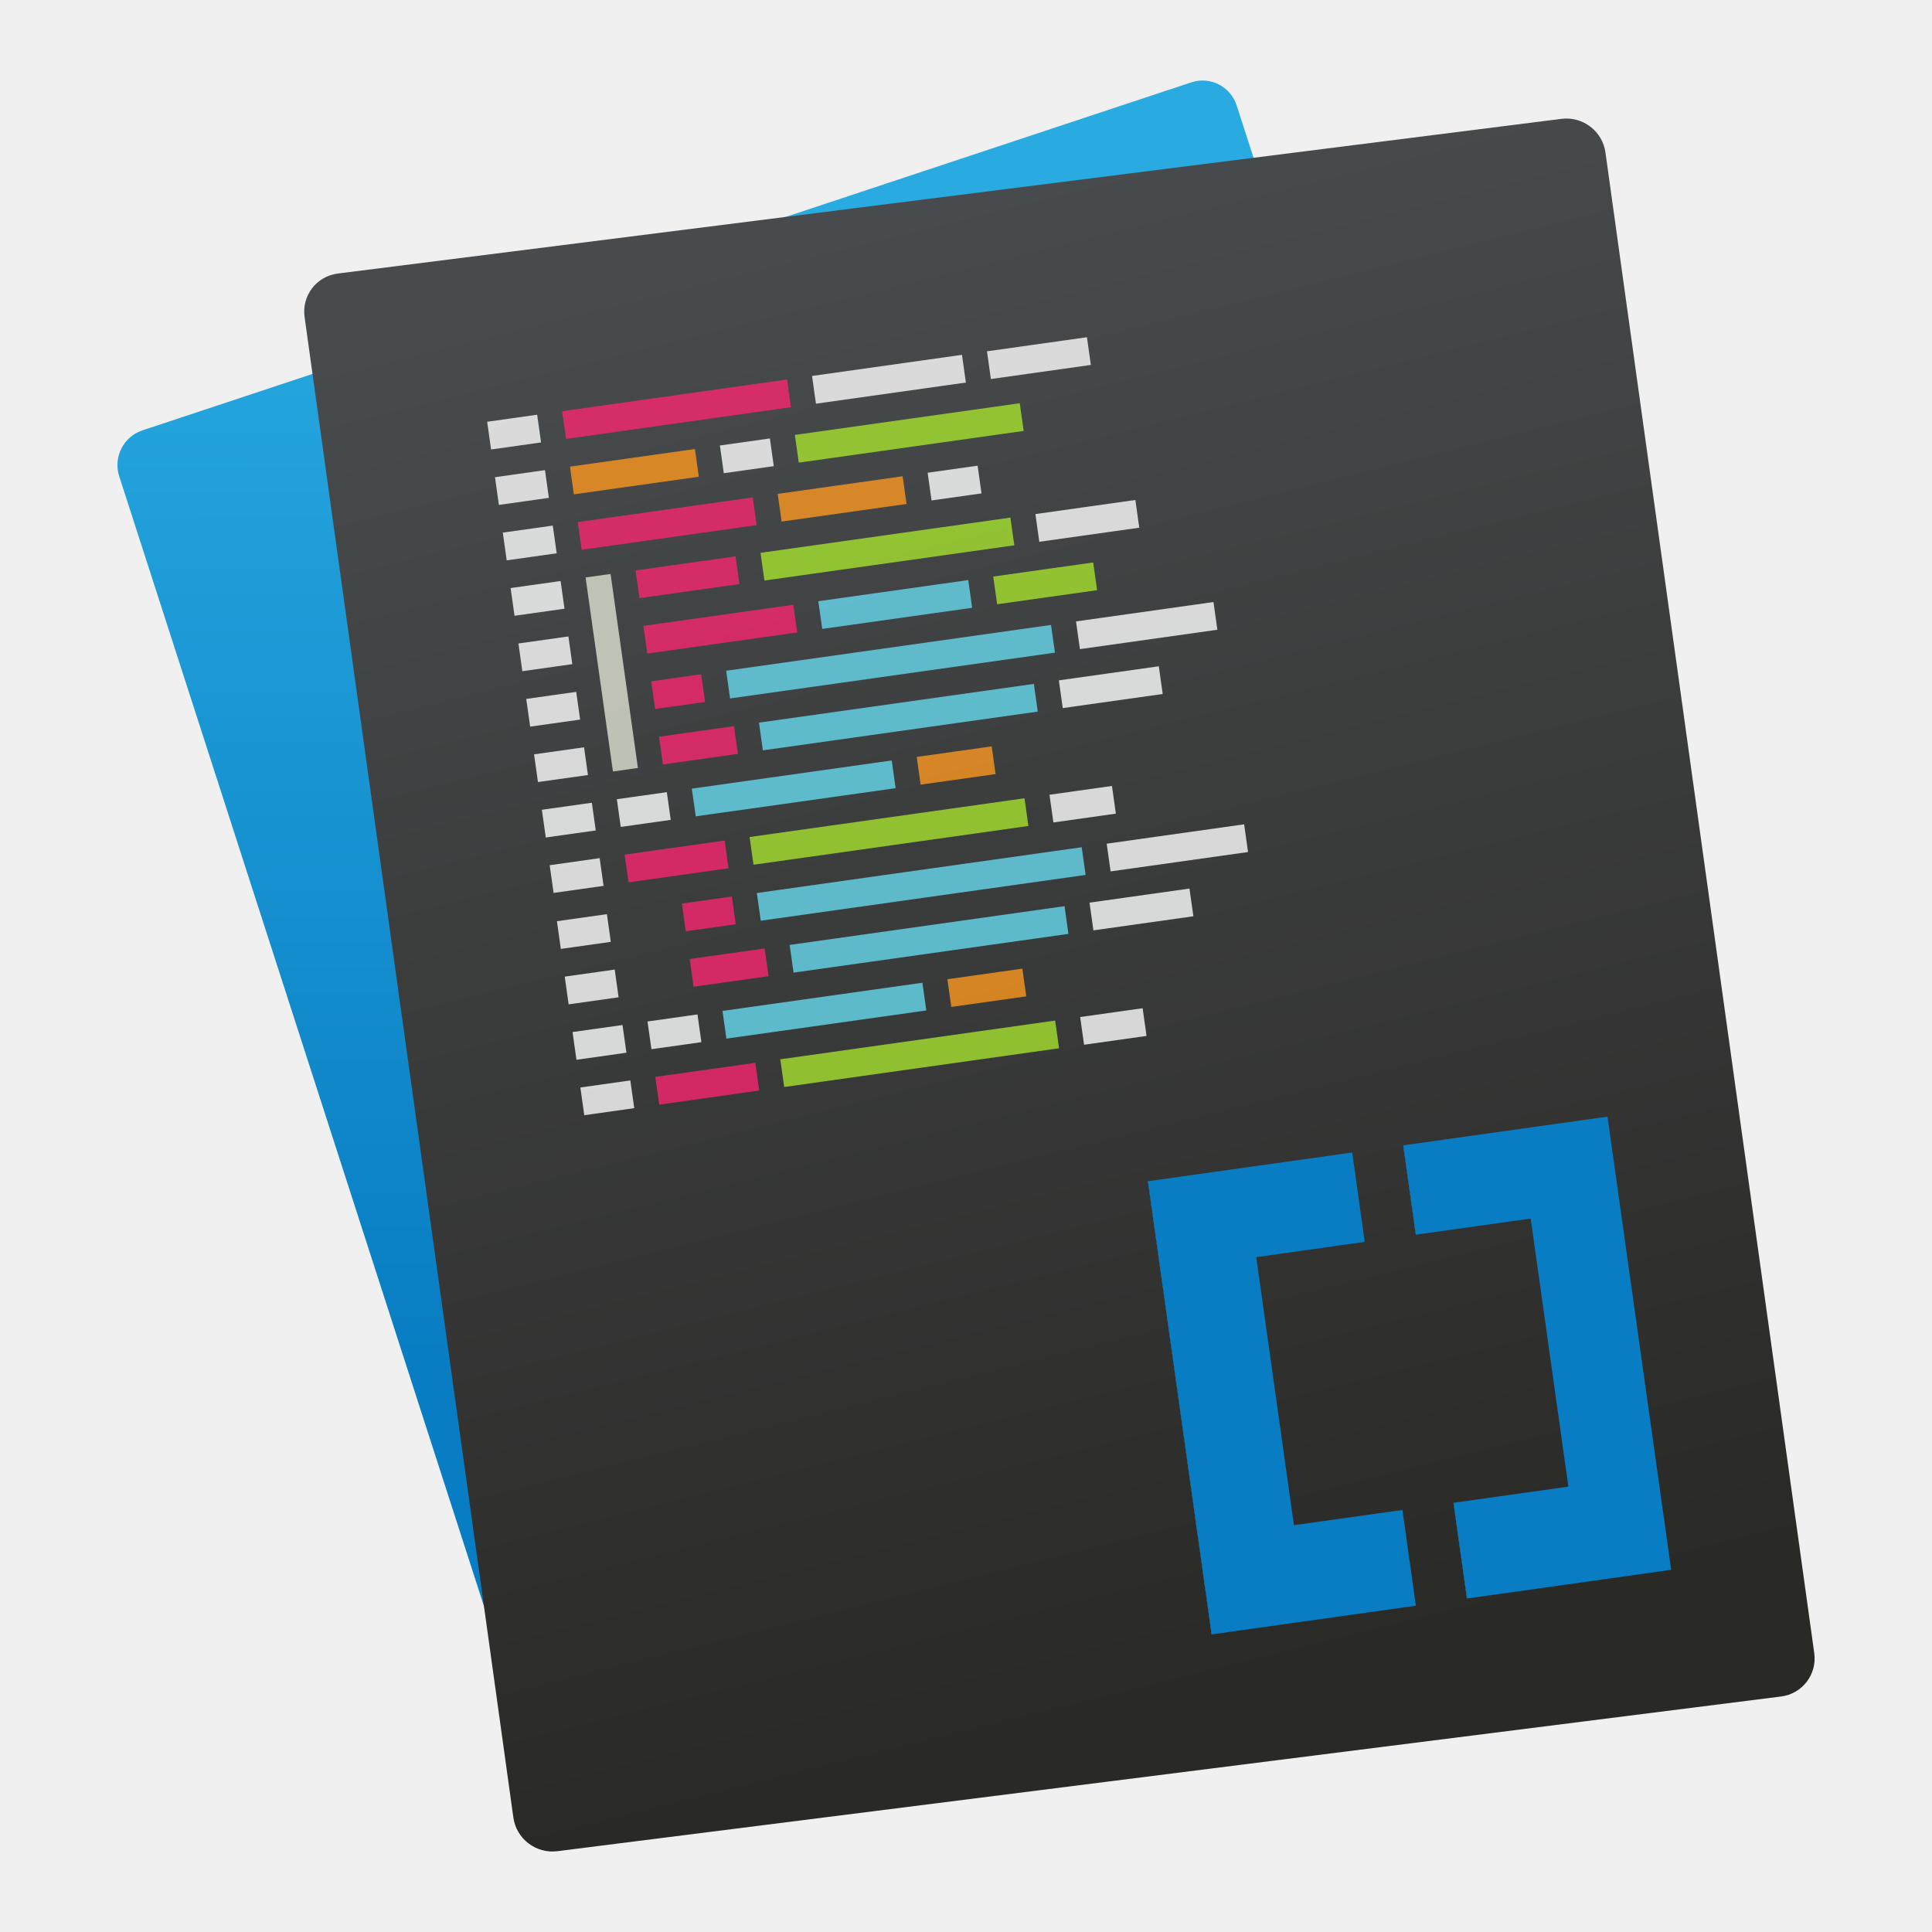
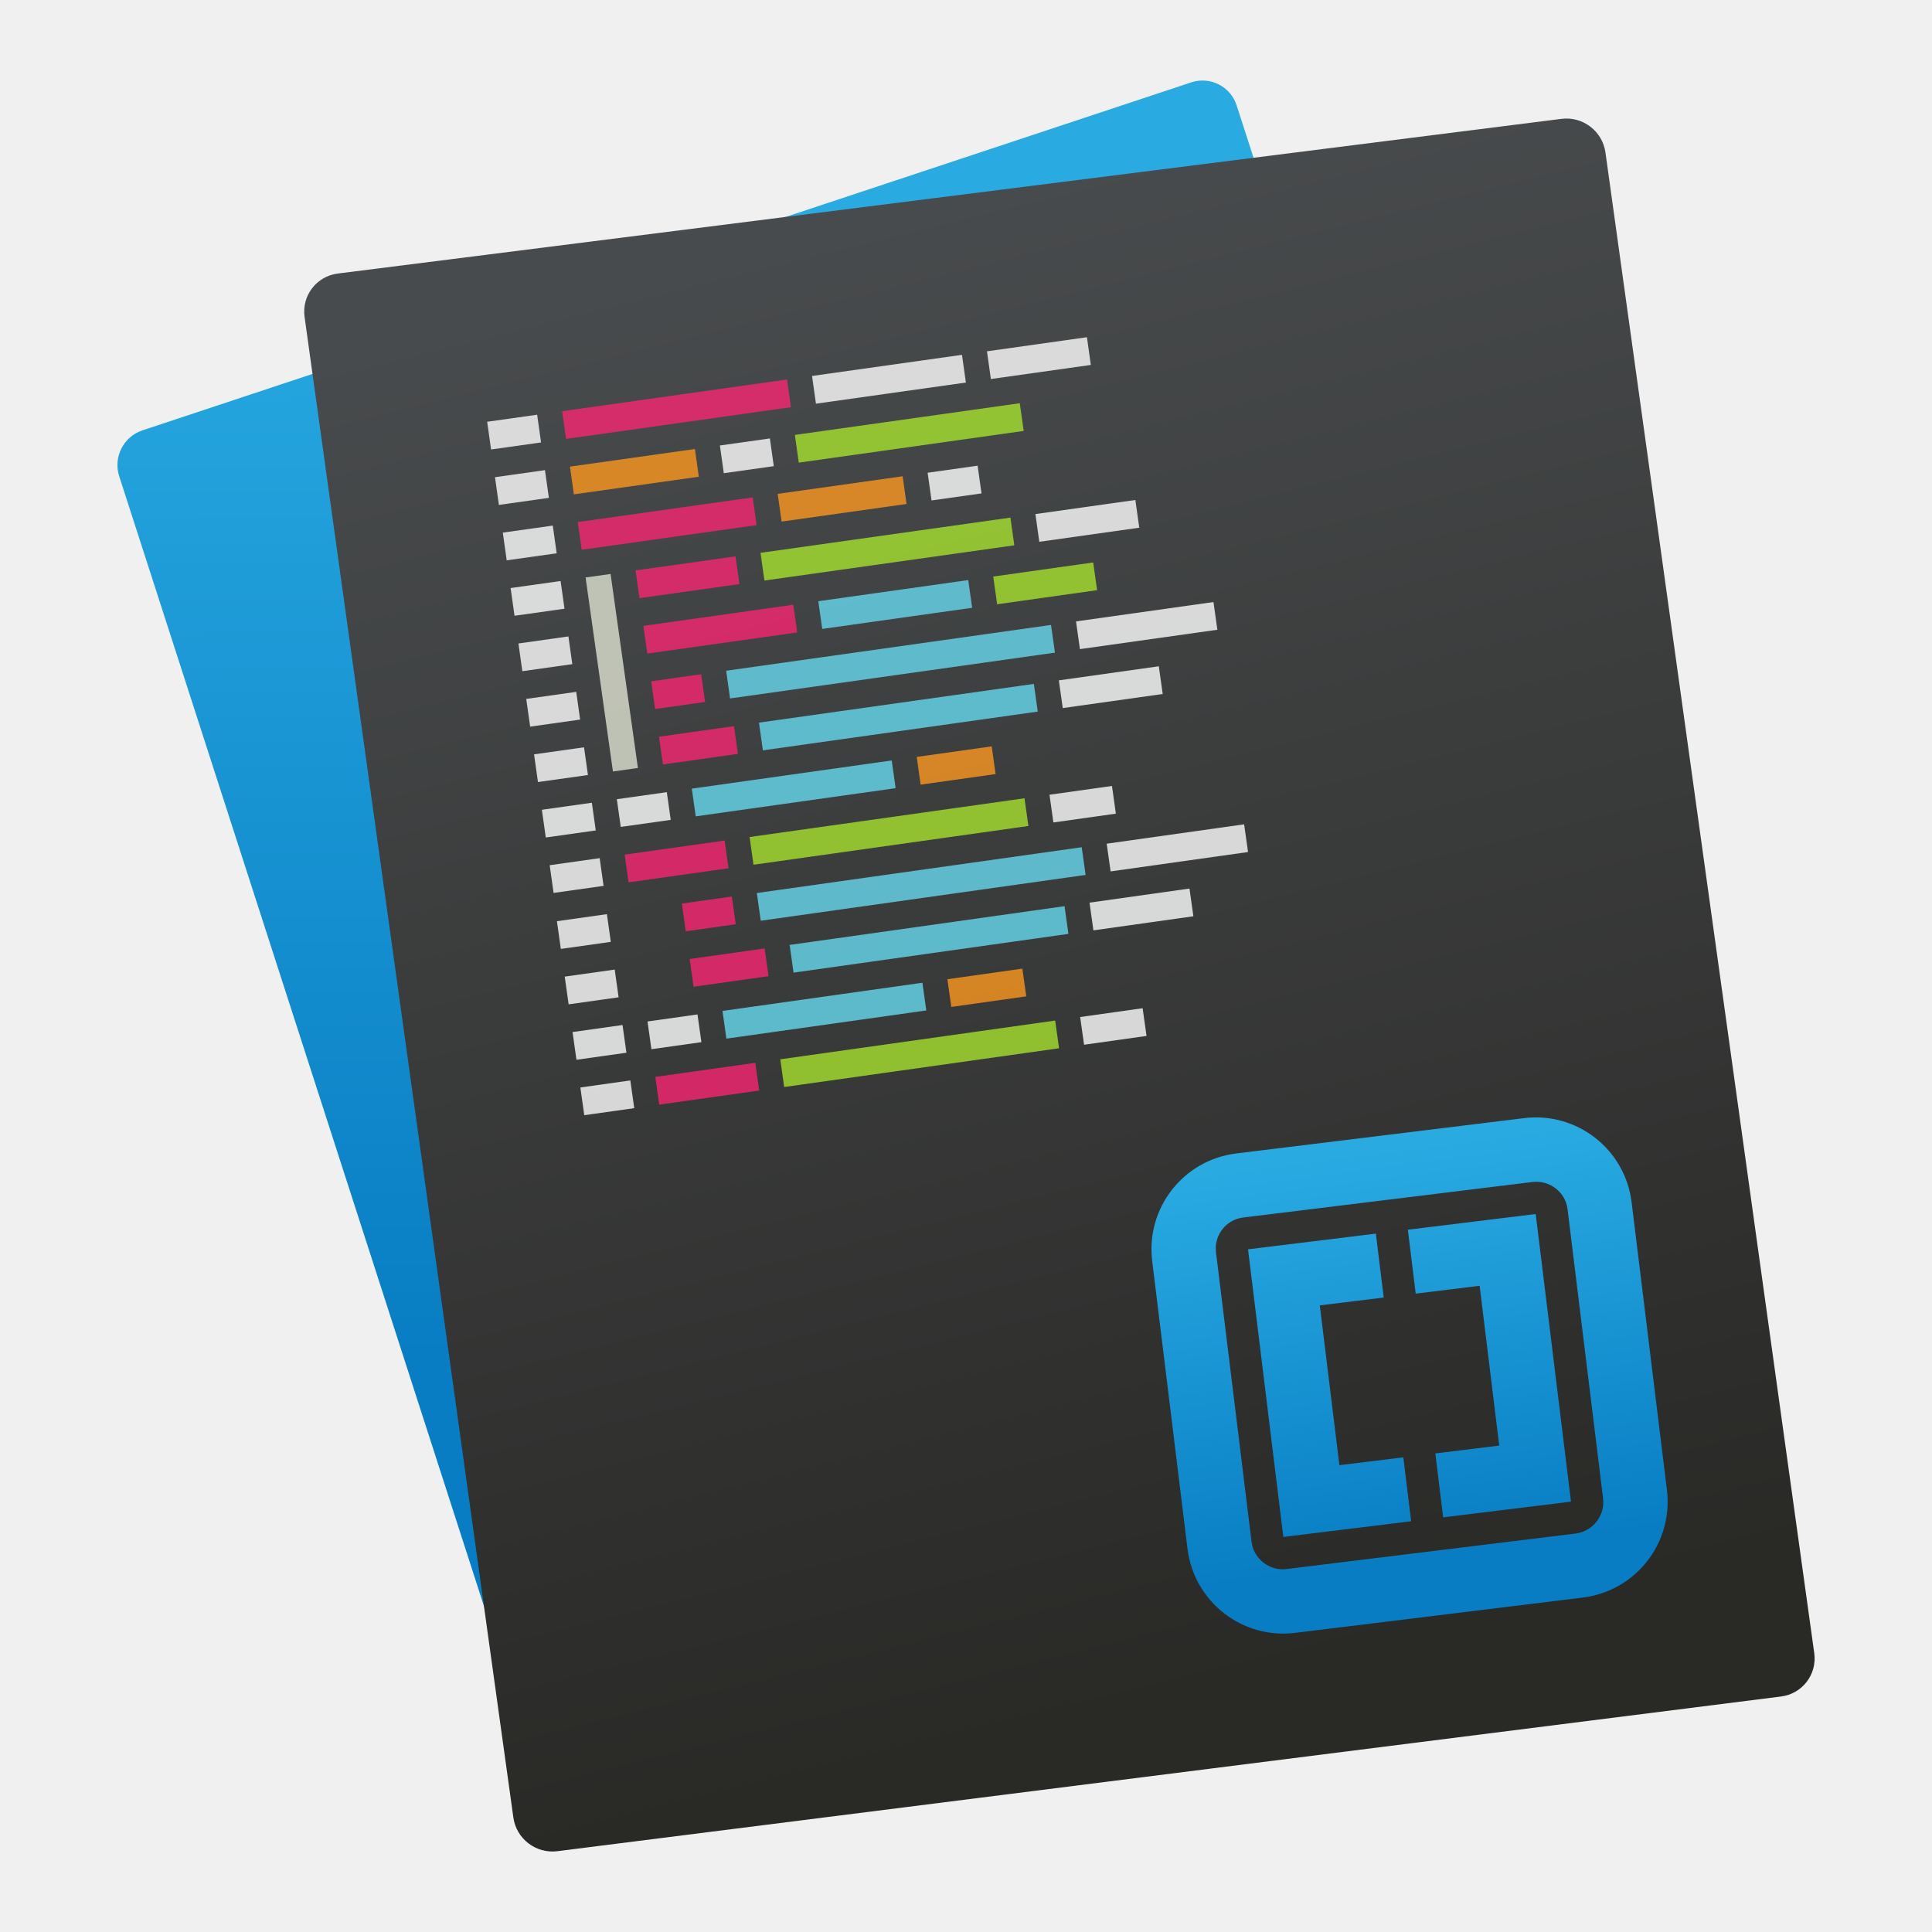
<svg xmlns="http://www.w3.org/2000/svg" xmlns:xlink="http://www.w3.org/1999/xlink" height="48" width="48">
-   <linearGradient id="a" x1="0" x2=".35" y1=".5" y2="-.437">
-     <stop offset="0" stop-color="#29abe2" />
-     <stop offset="0" stop-color="#087dc3" />
-   </linearGradient>
-   <linearGradient id="b" gradientUnits="userSpaceOnUse" x1="67" x2="99" xlink:href="#a" y1="62.5" y2="62.5" />
-   <linearGradient id="c" gradientUnits="userSpaceOnUse" x1="27" x2="59" xlink:href="#a" y1="62.5" y2="62.5" />
-   <linearGradient id="d" gradientTransform="matrix(.35601 0 0 .3512235 240.525 893.3375)" gradientUnits="userSpaceOnUse" x1="-989.666" x2="-1003.636" y1="433.284" y2="317.355">
+   <linearGradient id="a" gradientTransform="translate(-18.8402 -.287637)" gradientUnits="userSpaceOnUse" x1="54.603" x2="53.046" xlink:href="#c" y1="40.466" y2="28.601" />
+   <linearGradient id="b" gradientTransform="matrix(.35601 0 0 .3512235 240.525 893.3375)" gradientUnits="userSpaceOnUse" x1="-989.666" x2="-1003.636" y1="433.284" y2="317.355">
    <stop offset="0" stop-color="#292926" />
    <stop offset="1" stop-color="#484b4d" />
  </linearGradient>
-   <linearGradient id="e" gradientTransform="matrix(.3554981 0 0 .3507956 81.58351 925.4562)" gradientUnits="userSpaceOnUse" x1="-1092.912" x2="-1060.255" y1="203.099" y2="104.853">
+   <linearGradient id="c" gradientTransform="matrix(.3554981 0 0 .3507956 81.58351 925.4562)" gradientUnits="userSpaceOnUse" x1="-1092.912" x2="-1060.255" y1="203.099" y2="104.853">
    <stop offset=".126" stop-color="#087dc3" />
    <stop offset=".983" stop-color="#29abe2" />
  </linearGradient>
-   <rect fill="url(#e)" height="40.214" ry=".981" transform="matrix(.870018 -.2886829 .2816053 .8723346 .366915 -920.1673)" width="31.911" x="-309.664" y="964.937" />
-   <rect fill="url(#d)" height="43.172" ry="1.054" transform="matrix(.9094244 -.114963 .1263276 .9079155 .366915 -920.1673)" width="35.539" x="-131.754" y="1004.43" />
+   <rect fill="url(#c)" height="40.214" ry=".981" transform="matrix(.870018 -.2886829 .2816053 .8723346 .366915 -920.1673)" width="31.911" x="-309.664" y="964.937" />
+   <rect fill="url(#b)" height="43.172" ry="1.054" transform="matrix(.9094244 -.114963 .1263276 .9079155 .366915 -920.1673)" width="35.539" x="-131.754" y="1004.43" />
  <g fill-rule="evenodd" transform="matrix(.6208683 -.08752302 .09706648 .6885675 -64.25234 -685.0681)">
    <g fill="#fff">
      <path d="m-34.261 1005.781h2v1h-2z" opacity=".8" />
      <path d="m-34.261 1009.781h2v1h-2z" opacity=".8" />
      <path d="m-34.261 1007.781h2v1h-2z" opacity=".8" />
      <path d="m-34.261 1011.781h2v1h-2z" opacity=".8" />
      <path d="m-34.261 1015.781h2v1h-2z" opacity=".8" />
      <path d="m-34.261 1013.781h2v1h-2z" opacity=".8" />
      <path d="m-34.261 1017.781h2v1h-2z" opacity=".8" />
      <path d="m-34.261 1021.781h2v1h-2z" opacity=".8" />
      <path d="m-34.261 1019.781h2v1h-2z" opacity=".8" />
    </g>
    <path d="m-31.261 1005.781h9v1h-9z" fill="#f92672" opacity=".8" />
    <path d="m-21.261 1005.781h6v1h-6z" fill="#fff" opacity=".8" />
    <path d="m-14.261 1005.781h4v1h-4z" fill="#fff" opacity=".8" />
    <path d="m-31.261 1007.781h5v1h-5z" fill="#fd971f" opacity=".8" />
    <path d="m-25.261 1007.781h2v1h-2z" fill="#fff" opacity=".8" />
    <path d="m-22.261 1007.781h9v1h-9z" fill="#a6e22e" opacity=".8" />
    <path d="m-31.261 1009.781h7v1h-7z" fill="#f92672" opacity=".8" />
    <path d="m-23.261 1009.781h5v1h-5z" fill="#fd971f" opacity=".8" />
    <path d="m-17.261 1009.781h2v1h-2z" fill="#fff" opacity=".8" />
    <path d="m-29.261 1011.781h4v1h-4z" fill="#f92672" opacity=".8" />
    <path d="m-24.261 1011.781h10v1h-10z" fill="#a6e22e" opacity=".8" />
    <path d="m-13.261 1011.781h4v1h-4z" fill="#fff" opacity=".8" />
    <path d="m-29.261 1013.781h6v1h-6z" fill="#f92672" opacity=".8" />
    <path d="m-22.261 1013.781h6v1h-6z" fill="#66d9ef" opacity=".8" />
    <path d="m-15.261 1013.781h4v1h-4z" fill="#a6e22e" opacity=".8" />
    <path d="m-29.261 1015.781h2v1h-2z" fill="#f92672" opacity=".8" />
    <path d="m-26.261 1015.781h13v1h-13z" fill="#66d9ef" opacity=".8" />
    <path d="m-12.261 1015.781h5.5v1h-5.5z" fill="#fff" opacity=".8" />
    <path d="m-29.261 1017.781h3v1h-3z" fill="#f92672" opacity=".8" />
    <path d="m-25.261 1017.781h11v1h-11z" fill="#66d9ef" opacity=".8" />
    <path d="m-13.261 1017.781h4v1h-4z" fill="#fff" opacity=".8" />
    <rect fill="#fff" height="1" opacity=".8" ry="0" width="2" x="-31.261" y="1019.781" />
    <path d="m-28.261 1019.781h8v1h-8z" fill="#66d9ef" opacity=".8" />
    <path d="m-19.261 1019.781h3v1h-3z" fill="#fd971f" opacity=".8" />
    <path d="m-31.261 1021.781h4v1h-4z" fill="#f92672" opacity=".8" />
    <path d="m-26.261 1021.781h11v1h-11z" fill="#a6e22e" opacity=".8" />
    <path d="m-14.261 1021.781h2.5v1h-2.5z" fill="#fff" opacity=".8" />
    <path d="m-31.261 1011.781h1v7h-1z" fill="#faffeb" opacity=".679" />
    <g fill="#fff">
      <path d="m-34.287 1023.798h2v1h-2z" opacity=".8" />
      <path d="m-34.287 1025.798h2v1h-2z" opacity=".8" />
      <path d="m-34.287 1029.798h2v1h-2z" opacity=".8" />
      <path d="m-34.287 1027.798h2v1h-2z" opacity=".8" />
    </g>
    <path d="m-29.287 1023.798h2v1h-2z" fill="#f92672" opacity=".8" />
    <path d="m-26.287 1023.798h13v1h-13z" fill="#66d9ef" opacity=".8" />
    <path d="m-12.287 1023.798h5.5v1h-5.5z" fill="#fff" opacity=".8" />
    <path d="m-29.287 1025.798h3v1h-3z" fill="#f92672" opacity=".8" />
    <path d="m-25.287 1025.798h11v1h-11z" fill="#66d9ef" opacity=".8" />
    <path d="m-13.287 1025.798h4v1h-4z" fill="#fff" opacity=".8" />
    <rect fill="#fff" height="1" opacity=".8" ry="0" width="2" x="-31.287" y="1027.798" />
    <path d="m-28.287 1027.798h8v1h-8z" fill="#66d9ef" opacity=".8" />
    <path d="m-19.287 1027.798h3v1h-3z" fill="#fd971f" opacity=".8" />
    <path d="m-31.287 1029.798h4v1h-4z" fill="#f92672" opacity=".8" />
    <path d="m-26.287 1029.798h11v1h-11z" fill="#a6e22e" opacity=".8" />
    <path d="m-14.287 1029.798h2.5v1h-2.5z" fill="#fff" opacity=".8" />
  </g>
-   <path d="m59 27v14h-17v42h17v15h-32v-71z" fill="url(#c)" transform="matrix(.1585784 -.02228673 .02228673 .1585784 23.6368 25.66723)" />
-   <path d="m99 27v71h-32v-15h18v-42h-18v-14z" fill="url(#b)" transform="matrix(.1585784 -.02228673 .02228673 .1585784 23.6368 25.66723)" />
+   <path d="m32.178 40.568c-1.318.162-2.513-.772-2.675-2.09l-.877-7.146c-.162-1.318.772-2.513 2.09-2.675l7.146-.877c1.318-.162 2.513.772 2.675 2.09l.877 7.146c.162 1.318-.772 2.513-2.09 2.675zm6.767-10.529c-.052-.427-.452-.725-.871-.673l-7.189.883c-.427.052-.726.444-.674.863l.883 7.189c.052.427.445.733.864.682l7.189-.883c.427-.052.733-.452.681-.872zm-3.285 6.071 1.588-.195-.487-3.97-1.588.195-.195-1.588 3.176-.39.877 7.146-3.176.39zm-4.653-5.071 3.176-.39.195 1.588-1.588.195.487 3.97 1.588-.195.195 1.588-3.176.39z" fill="url(#a)" stroke-width=".8" />
</svg>
